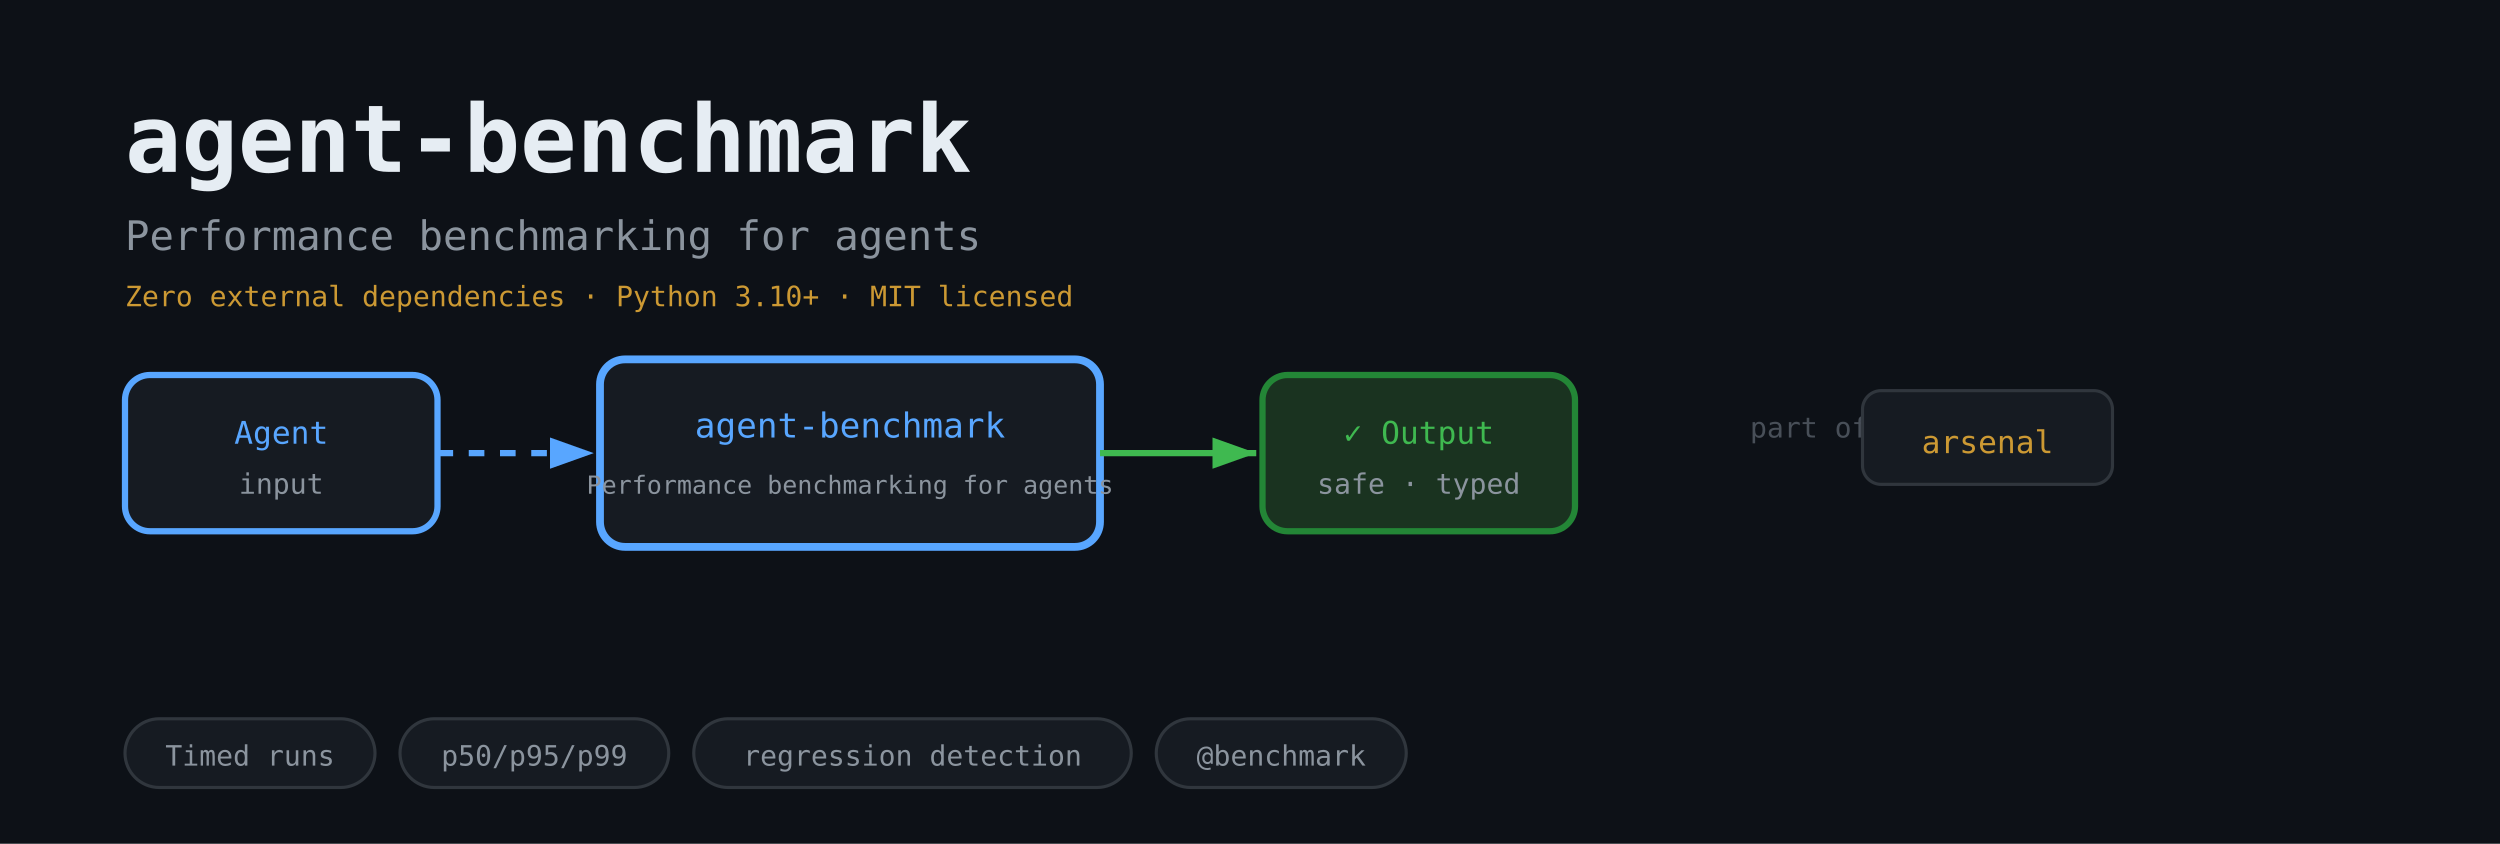
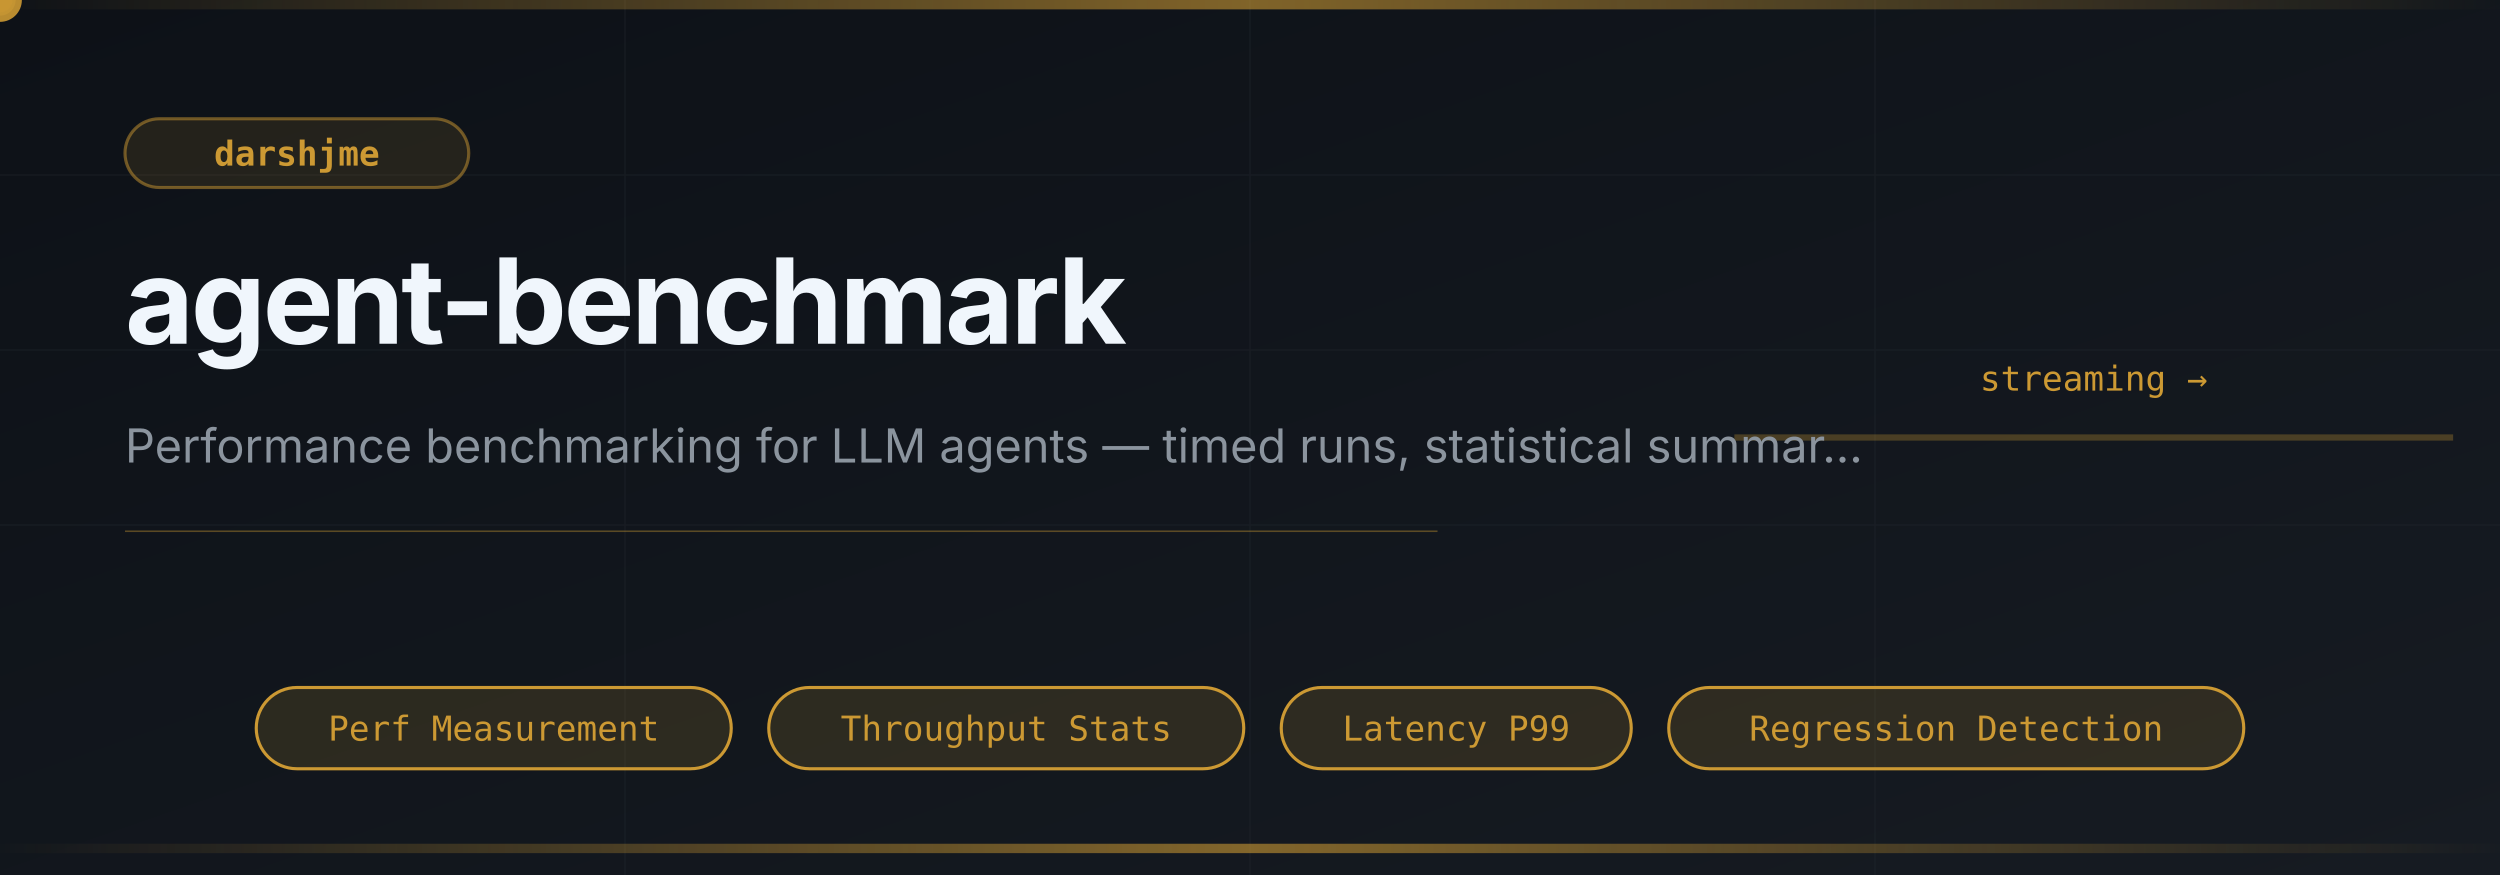
- <svg xmlns="http://www.w3.org/2000/svg" viewBox="0 0 800 270" width="800" height="270">
+ <svg xmlns="http://www.w3.org/2000/svg" viewBox="0 0 800 280" width="800" height="280">
  <defs>
-     <style>
-       @keyframes pulse{0%,100%{opacity:0.6}50%{opacity:1}}
-       @keyframes flow{from{stroke-dashoffset:20}to{stroke-dashoffset:0}}
-       .pulse{animation:pulse 2s ease-in-out infinite}
-       .flow{animation:flow 1s linear infinite;stroke-dasharray:5 5}
-     </style>
+     <linearGradient id="bg" x1="0%" y1="0%" x2="100%" y2="100%">
+       <stop offset="0%" style="stop-color:#0d1117" />
+       <stop offset="100%" style="stop-color:#161b22" />
+     </linearGradient>
+     <linearGradient id="accent_grad" x1="0%" y1="0%" x2="100%" y2="0%">
+       <stop offset="0%" style="stop-color:#cc9933;stop-opacity:0" />
+       <stop offset="50%" style="stop-color:#cc9933;stop-opacity:0.6" />
+       <stop offset="100%" style="stop-color:#cc9933;stop-opacity:0" />
+     </linearGradient>
  </defs>
-   <rect width="800" height="270" fill="#0d1117" />
-   <text x="40" y="55" font-family="JetBrains Mono,monospace" font-size="30" font-weight="700" fill="#e6edf3">agent-benchmark</text>
-   <text x="40" y="80" font-family="JetBrains Mono,monospace" font-size="13" fill="#8b949e">Performance benchmarking for agents</text>
-   <text x="40" y="98" font-family="monospace" font-size="9" fill="#cc9933">Zero external dependencies · Python 3.10+ · MIT licensed</text>
-   <rect x="40" y="120" width="100" height="50" rx="8" fill="#161b22" stroke="#58a6ff" stroke-width="2" class="pulse" />
-   <text x="90" y="142" font-family="monospace" font-size="10" fill="#58a6ff" text-anchor="middle">Agent</text>
-   <text x="90" y="158" font-family="monospace" font-size="9" fill="#8b949e" text-anchor="middle">input</text>
-   <line x1="140" y1="145" x2="190" y2="145" stroke="#58a6ff" stroke-width="2" class="flow" marker-end="url(#arr)" />
-   <defs>
-     <marker id="arr" markerWidth="7" markerHeight="5" refX="7" refY="2.5" orient="auto">
-       <polygon points="0 0,7 2.5,0 5" fill="#58a6ff" />
-     </marker>
-   </defs>
-   <rect x="192" y="115" width="160" height="60" rx="8" fill="#161b22" stroke="#58a6ff" stroke-width="2.5" />
-   <text x="272" y="140" font-family="monospace" font-size="11" fill="#58a6ff" text-anchor="middle">agent-benchmark</text>
-   <text x="272" y="158" font-family="monospace" font-size="8" fill="#8b949e" text-anchor="middle">Performance benchmarking for agents</text>
-   <line x1="352" y1="145" x2="402" y2="145" stroke="#3fb950" stroke-width="2" marker-end="url(#arr2)" />
-   <defs>
-     <marker id="arr2" markerWidth="7" markerHeight="5" refX="7" refY="2.5" orient="auto">
-       <polygon points="0 0,7 2.5,0 5" fill="#3fb950" />
-     </marker>
-   </defs>
-   <rect x="404" y="120" width="100" height="50" rx="8" fill="#1a3320" stroke="#238636" stroke-width="2" />
-   <text x="454" y="142" font-family="monospace" font-size="10" fill="#3fb950" text-anchor="middle">✓ Output</text>
-   <text x="454" y="158" font-family="monospace" font-size="9" fill="#8b949e" text-anchor="middle">safe · typed</text>
-   <text x="560" y="140" font-family="monospace" font-size="9" fill="#484f58">part of</text>
-   <rect x="596" y="125" width="80" height="30" rx="6" fill="#161b22" stroke="#30363d" stroke-width="1" />
-   <text x="636" y="145" font-family="monospace" font-size="10" fill="#cc9933" text-anchor="middle">arsenal</text>
-   <rect x="40" y="230" width="80" height="22" rx="11" fill="#161b22" stroke="#30363d" stroke-width="1" />
-   <text x="80" y="245" font-family="monospace" font-size="9" fill="#8b949e" text-anchor="middle">Timed runs</text>
-   <rect x="128" y="230" width="86" height="22" rx="11" fill="#161b22" stroke="#30363d" stroke-width="1" />
-   <text x="171" y="245" font-family="monospace" font-size="9" fill="#8b949e" text-anchor="middle">p50/p95/p99</text>
-   <rect x="222" y="230" width="140" height="22" rx="11" fill="#161b22" stroke="#30363d" stroke-width="1" />
-   <text x="292" y="245" font-family="monospace" font-size="9" fill="#8b949e" text-anchor="middle">regression detection</text>
-   <rect x="370" y="230" width="80" height="22" rx="11" fill="#161b22" stroke="#30363d" stroke-width="1" />
-   <text x="410" y="245" font-family="monospace" font-size="9" fill="#8b949e" text-anchor="middle">@benchmark</text>
+   <rect width="800" height="280" fill="url(#bg)" />
+   <g stroke="#21262d" stroke-width="0.5" opacity="0.4">
+     <line x1="0" y1="56" x2="800" y2="56" />
+     <line x1="0" y1="112" x2="800" y2="112" />
+     <line x1="0" y1="168" x2="800" y2="168" />
+     <line x1="200" y1="0" x2="200" y2="280" />
+     <line x1="400" y1="0" x2="400" y2="280" />
+     <line x1="600" y1="0" x2="600" y2="280" />
+   </g>
+   <rect x="0" y="270" width="800" height="3" fill="url(#accent_grad)" />
+   <rect x="0" y="0" width="800" height="3" fill="url(#accent_grad)" />
+   <g>
+     <line x1="555" y1="140" x2="785" y2="140" stroke="#cc9933" stroke-width="2" stroke-opacity="0.3" />
+     <circle r="7" fill="#cc9933" opacity="0.9">
+       <animateMotion dur="2s" repeatCount="indefinite" path="M555,140 L785,140" />
+     </circle>
+     <circle r="5" fill="#cc9933" opacity="0.6">
+       <animateMotion dur="2s" begin="0.6s" repeatCount="indefinite" path="M555,140 L785,140" />
+     </circle>
+     <circle r="4" fill="#cc9933" opacity="0.4">
+       <animateMotion dur="2s" begin="1.2s" repeatCount="indefinite" path="M555,140 L785,140" />
+     </circle>
+     <text x="670" y="125" fill="#cc9933" font-family="monospace" font-size="11" text-anchor="middle">streaming →</text>
+   </g>
+   <rect x="40" y="38" width="110" height="22" rx="11" fill="#cc9933" fill-opacity="0.12" stroke="#cc9933" stroke-width="1" stroke-opacity="0.5" />
+   <text x="95" y="53" fill="#cc9933" font-family="monospace" font-size="11" text-anchor="middle" font-weight="600">darshjme</text>
+   <text x="40" y="110" fill="#f0f6fc" font-family="-apple-system, 'Segoe UI', sans-serif" font-size="38" font-weight="700" letter-spacing="-1">agent-benchmark</text>
+   <text x="40" y="148" fill="#8b949e" font-family="-apple-system, 'Segoe UI', sans-serif" font-size="15">Performance benchmarking for LLM agents — timed runs, statistical summar...</text>
+   <line x1="40" y1="170" x2="460" y2="170" stroke="#cc9933" stroke-width="0.5" stroke-opacity="0.4" />
+   <rect x="82" y="220" width="152" height="26" rx="13" fill="#cc9933" fill-opacity="0.15" stroke="#cc9933" stroke-width="1" />
+   <text x="158" y="237" fill="#cc9933" font-family="monospace" font-size="11" text-anchor="middle">Perf Measurement</text>
+   <rect x="246" y="220" width="152" height="26" rx="13" fill="#cc9933" fill-opacity="0.15" stroke="#cc9933" stroke-width="1" />
+   <text x="322" y="237" fill="#cc9933" font-family="monospace" font-size="11" text-anchor="middle">Throughput Stats</text>
+   <rect x="410" y="220" width="112" height="26" rx="13" fill="#cc9933" fill-opacity="0.15" stroke="#cc9933" stroke-width="1" />
+   <text x="466" y="237" fill="#cc9933" font-family="monospace" font-size="11" text-anchor="middle">Latency P99</text>
+   <rect x="534" y="220" width="184" height="26" rx="13" fill="#cc9933" fill-opacity="0.15" stroke="#cc9933" stroke-width="1" />
+   <text x="626" y="237" fill="#cc9933" font-family="monospace" font-size="11" text-anchor="middle">Regression Detection</text>
</svg>
